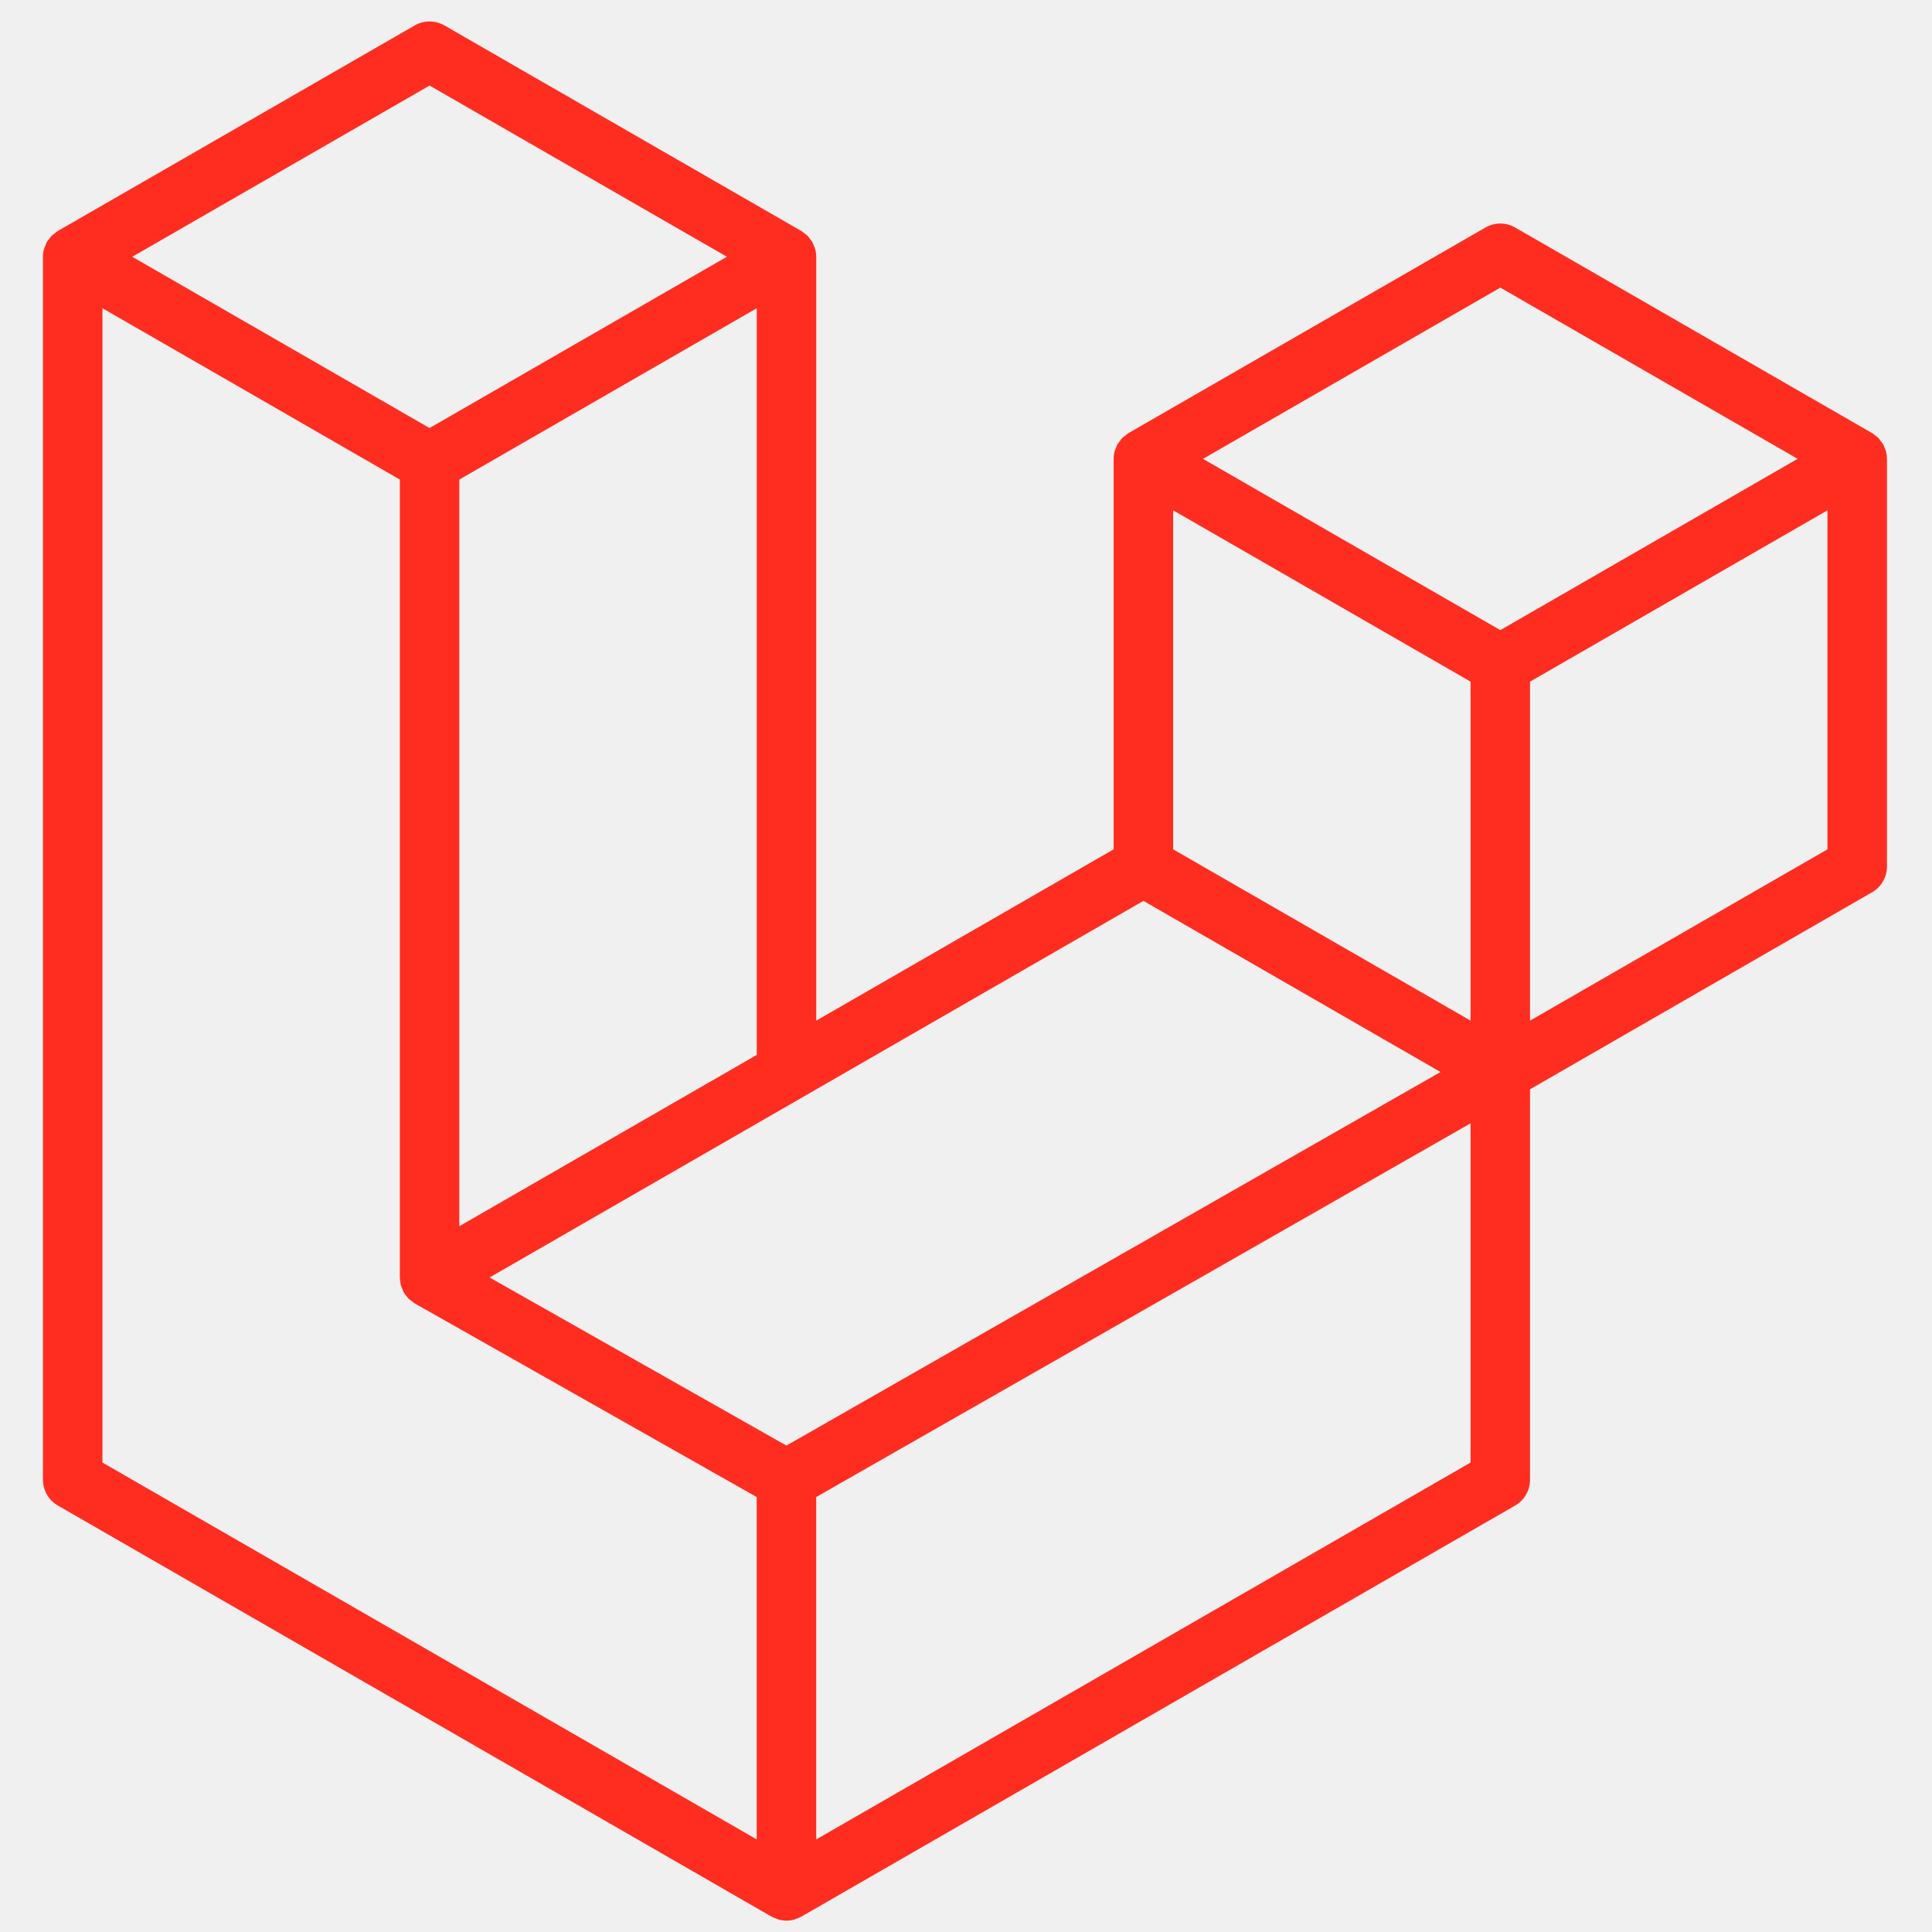
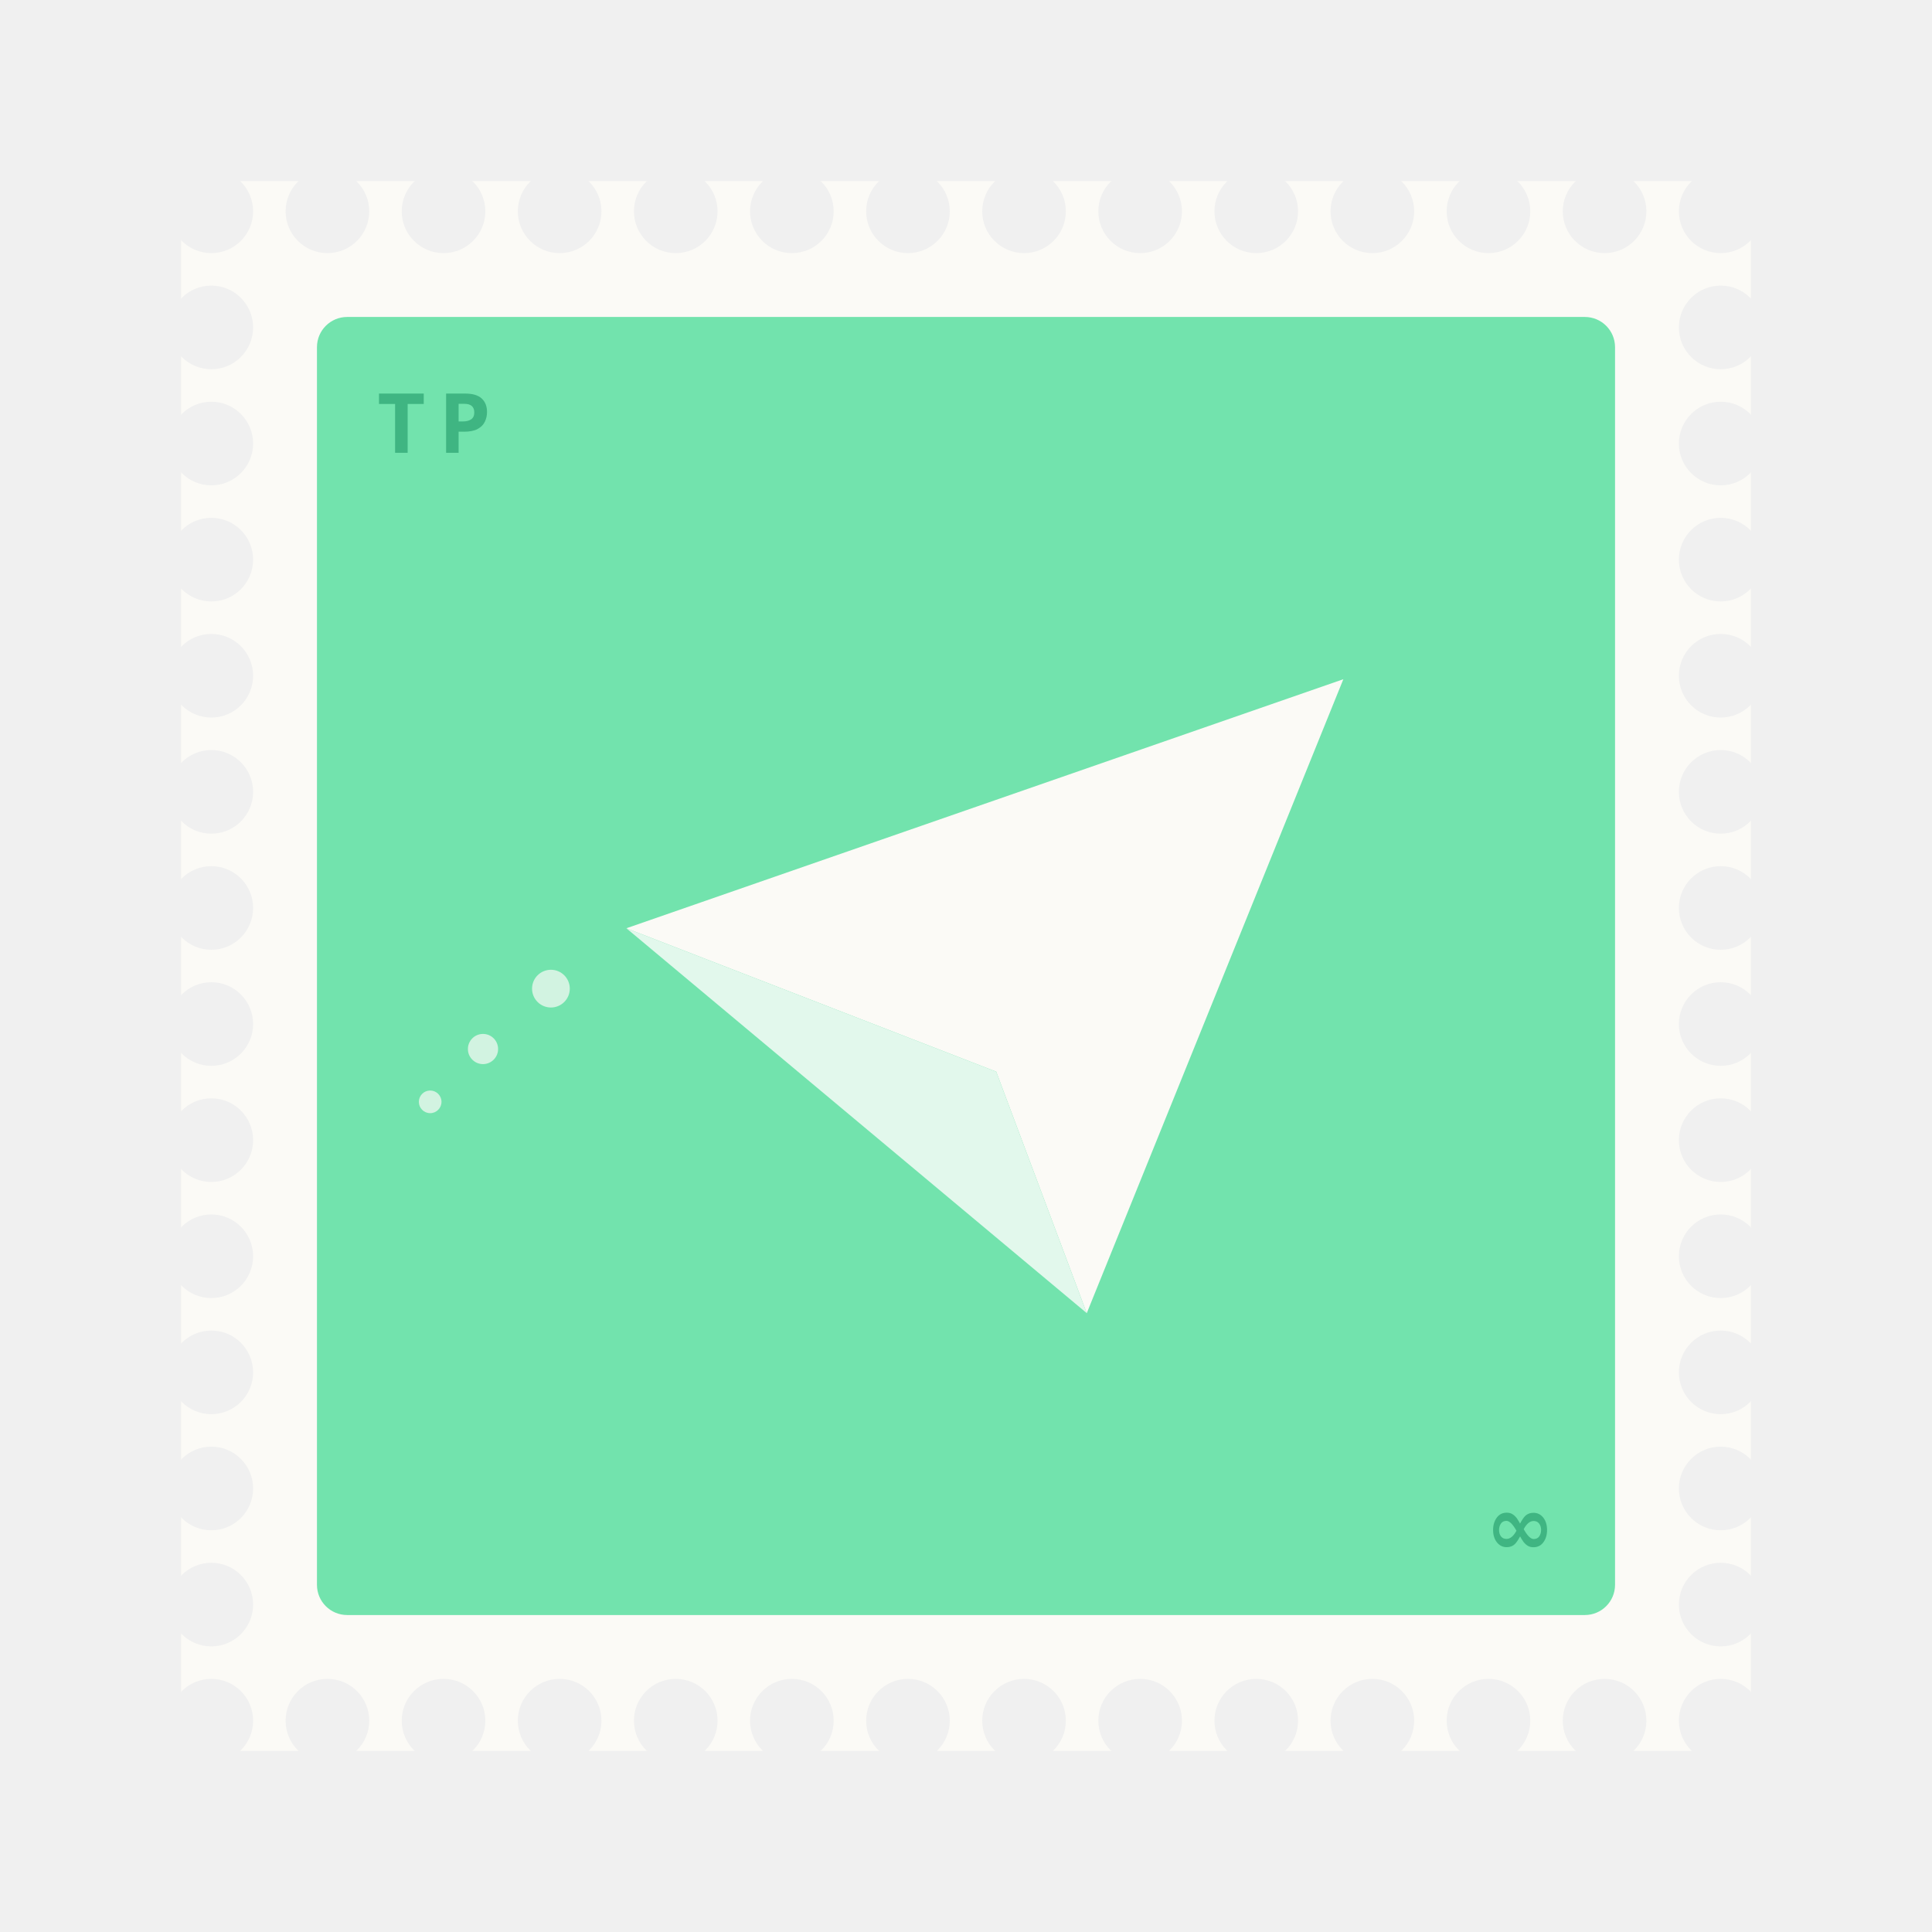
- <svg xmlns="http://www.w3.org/2000/svg" width="166" height="166" viewBox="0 0 166 166" fill="none">
-   <path fill-rule="evenodd" clip-rule="evenodd" d="M162.041 38.759C162.099 38.977 162.129 39.201 162.13 39.426V74.452C162.13 74.902 162.011 75.344 161.786 75.733C161.561 76.122 161.237 76.444 160.847 76.668L131.462 93.594V127.141C131.462 128.054 130.977 128.897 130.186 129.357L68.847 164.683C68.707 164.763 68.554 164.814 68.401 164.868C68.343 164.887 68.289 164.922 68.228 164.938C67.8 165.051 67.349 165.051 66.92 164.938C66.85 164.919 66.786 164.881 66.719 164.855C66.579 164.804 66.432 164.76 66.298 164.683L4.972 129.357C4.583 129.133 4.259 128.81 4.034 128.421C3.808 128.032 3.69 127.591 3.689 127.141L3.689 22.063C3.689 21.834 3.721 21.61 3.779 21.393C3.798 21.32 3.843 21.253 3.868 21.179C3.916 21.045 3.961 20.908 4.031 20.783C4.079 20.7 4.149 20.633 4.206 20.557C4.28 20.454 4.347 20.349 4.433 20.26C4.506 20.186 4.602 20.132 4.685 20.068C4.778 19.992 4.861 19.909 4.966 19.848L35.633 2.185C36.022 1.961 36.462 1.844 36.91 1.844C37.358 1.844 37.798 1.961 38.186 2.185L68.851 19.848H68.857C68.959 19.912 69.045 19.992 69.138 20.065C69.221 20.129 69.313 20.186 69.387 20.257C69.476 20.349 69.54 20.454 69.616 20.557C69.671 20.633 69.744 20.7 69.789 20.783C69.862 20.911 69.904 21.045 69.955 21.179C69.98 21.253 70.025 21.32 70.044 21.396C70.103 21.614 70.133 21.838 70.133 22.063V87.694L95.686 72.974V39.423C95.686 39.2 95.718 38.973 95.775 38.759C95.798 38.683 95.839 38.615 95.865 38.542C95.916 38.408 95.96 38.271 96.031 38.146C96.079 38.063 96.149 37.996 96.203 37.92C96.279 37.818 96.343 37.712 96.433 37.623C96.506 37.549 96.599 37.495 96.681 37.431C96.777 37.355 96.86 37.272 96.962 37.211L127.633 19.548C128.021 19.324 128.461 19.206 128.91 19.206C129.358 19.206 129.798 19.324 130.186 19.548L160.85 37.211C160.959 37.275 161.042 37.355 161.137 37.428C161.217 37.492 161.31 37.549 161.383 37.62C161.473 37.712 161.536 37.818 161.613 37.92C161.67 37.996 161.741 38.063 161.785 38.146C161.859 38.271 161.9 38.408 161.951 38.542C161.98 38.615 162.021 38.683 162.041 38.759ZM157.018 72.974V43.848L146.287 50.028L131.462 58.568V87.694L157.021 72.974H157.018ZM126.354 125.663V96.518L111.771 104.85L70.13 128.626V158.046L126.354 125.663ZM8.801 26.485V125.663L65.018 158.043V128.629L35.649 112L35.64 111.994L35.627 111.988C35.528 111.93 35.445 111.847 35.353 111.777C35.273 111.713 35.18 111.662 35.11 111.592L35.104 111.582C35.021 111.502 34.963 111.403 34.893 111.314C34.829 111.228 34.753 111.154 34.702 111.065L34.699 111.055C34.641 110.96 34.606 110.845 34.565 110.736C34.523 110.64 34.469 110.551 34.443 110.449C34.411 110.328 34.405 110.197 34.392 110.072C34.379 109.976 34.354 109.881 34.354 109.785V109.778V41.205L19.532 32.662L8.801 26.485ZM36.913 7.35L11.364 22.063L36.907 36.777L62.453 22.06L36.907 7.35H36.913ZM50.2 99.174L65.022 90.637V26.485L54.291 32.665L39.466 41.205V105.357L50.2 99.174ZM128.91 24.713L103.363 39.426L128.91 54.14L154.453 39.423L128.91 24.713ZM126.354 58.568L111.529 50.028L100.798 43.848V72.974L115.619 81.511L126.354 87.694V58.568ZM67.571 124.205L105.042 102.803L123.772 92.109L98.245 77.405L68.854 94.334L42.066 109.762L67.571 124.205Z" fill="#FF2D20" />
+ <svg xmlns="http://www.w3.org/2000/svg" viewBox="0 0 512 512" width="512" height="512">
+   <defs>
+     <mask id="stamp-perforations">
+       <rect width="512" height="512" fill="white" />
+       <g fill="black">
+         <circle cx="56" cy="56" r="11.08" />
+         <circle cx="86.77" cy="56" r="11.08" />
+         <circle cx="117.54" cy="56" r="11.08" />
+         <circle cx="148.31" cy="56" r="11.08" />
+         <circle cx="179.08" cy="56" r="11.08" />
+         <circle cx="209.85" cy="56" r="11.08" />
+         <circle cx="240.62" cy="56" r="11.08" />
+         <circle cx="271.38" cy="56" r="11.08" />
+         <circle cx="302.15" cy="56" r="11.08" />
+         <circle cx="332.92" cy="56" r="11.08" />
+         <circle cx="363.69" cy="56" r="11.08" />
+         <circle cx="394.46" cy="56" r="11.08" />
+         <circle cx="425.23" cy="56" r="11.08" />
+         <circle cx="456" cy="56" r="11.08" />
+         <circle cx="56" cy="456" r="11.08" />
+         <circle cx="86.77" cy="456" r="11.08" />
+         <circle cx="117.54" cy="456" r="11.08" />
+         <circle cx="148.31" cy="456" r="11.08" />
+         <circle cx="179.08" cy="456" r="11.08" />
+         <circle cx="209.85" cy="456" r="11.08" />
+         <circle cx="240.62" cy="456" r="11.08" />
+         <circle cx="271.38" cy="456" r="11.08" />
+         <circle cx="302.15" cy="456" r="11.08" />
+         <circle cx="332.92" cy="456" r="11.08" />
+         <circle cx="363.69" cy="456" r="11.08" />
+         <circle cx="394.46" cy="456" r="11.08" />
+         <circle cx="425.23" cy="456" r="11.08" />
+         <circle cx="456" cy="456" r="11.08" />
+         <circle cx="56" cy="86.77" r="11.08" />
+         <circle cx="56" cy="117.54" r="11.08" />
+         <circle cx="56" cy="148.31" r="11.08" />
+         <circle cx="56" cy="179.08" r="11.08" />
+         <circle cx="56" cy="209.85" r="11.08" />
+         <circle cx="56" cy="240.62" r="11.08" />
+         <circle cx="56" cy="271.38" r="11.08" />
+         <circle cx="56" cy="302.15" r="11.08" />
+         <circle cx="56" cy="332.92" r="11.08" />
+         <circle cx="56" cy="363.69" r="11.08" />
+         <circle cx="56" cy="394.46" r="11.08" />
+         <circle cx="56" cy="425.23" r="11.08" />
+         <circle cx="456" cy="86.77" r="11.08" />
+         <circle cx="456" cy="117.54" r="11.08" />
+         <circle cx="456" cy="148.31" r="11.08" />
+         <circle cx="456" cy="179.08" r="11.08" />
+         <circle cx="456" cy="209.85" r="11.08" />
+         <circle cx="456" cy="240.62" r="11.08" />
+         <circle cx="456" cy="271.38" r="11.08" />
+         <circle cx="456" cy="302.15" r="11.08" />
+         <circle cx="456" cy="332.92" r="11.08" />
+         <circle cx="456" cy="363.69" r="11.08" />
+         <circle cx="456" cy="394.46" r="11.08" />
+         <circle cx="456" cy="425.23" r="11.08" />
+       </g>
+     </mask>
+   </defs>
+   <rect x="48" y="48" width="416" height="416" rx="12" fill="#FBFAF6" mask="url(#stamp-perforations)" />
+   <rect x="84" y="84" width="344" height="344" rx="8" fill="#72E3AD" />
+   <g transform="translate(256, 256)">
+     <path d="M -90 -10 L 100 -76 L 32 92 L 8 28 Z" fill="#FBFAF6" />
+     <path d="M -90 -10 L 8 28 L 32 92 Z" fill="#E2F8EC" />
+     <circle cx="-110" cy="6" r="5" fill="#FBFAF6" opacity="0.7" />
+     <circle cx="-128" cy="22" r="4" fill="#FBFAF6" opacity="0.7" />
+     <circle cx="-142" cy="36" r="3" fill="#FBFAF6" opacity="0.7" />
+   </g>
+   <text x="100" y="120" fill="#3FB582" font-family="DM Sans, system-ui, sans-serif" font-weight="700" font-size="22" letter-spacing="3.5">TP</text>
+   <text x="412" y="412" text-anchor="end" fill="#3FB582" font-family="DM Sans, system-ui, sans-serif" font-weight="700" font-size="22" letter-spacing="3.5">∞</text>
</svg>
